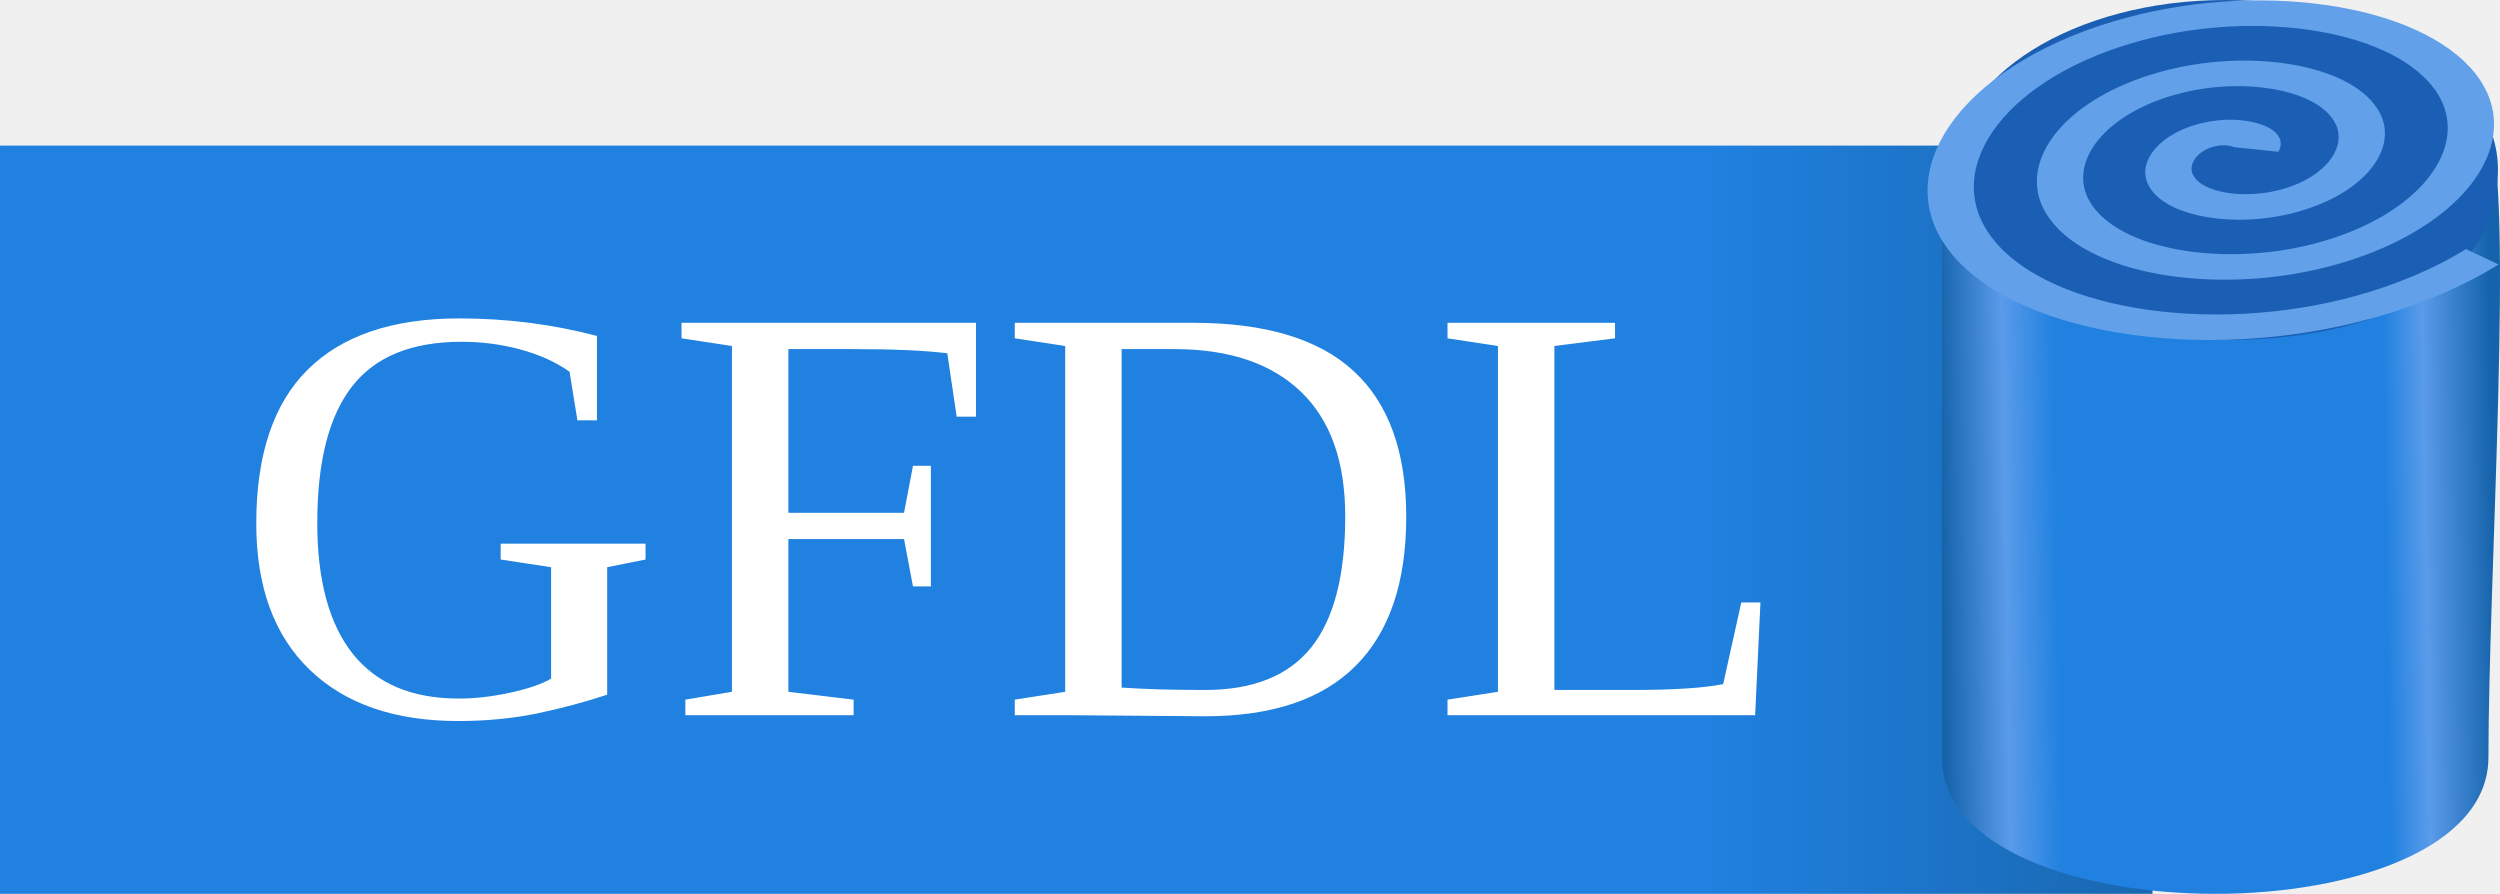
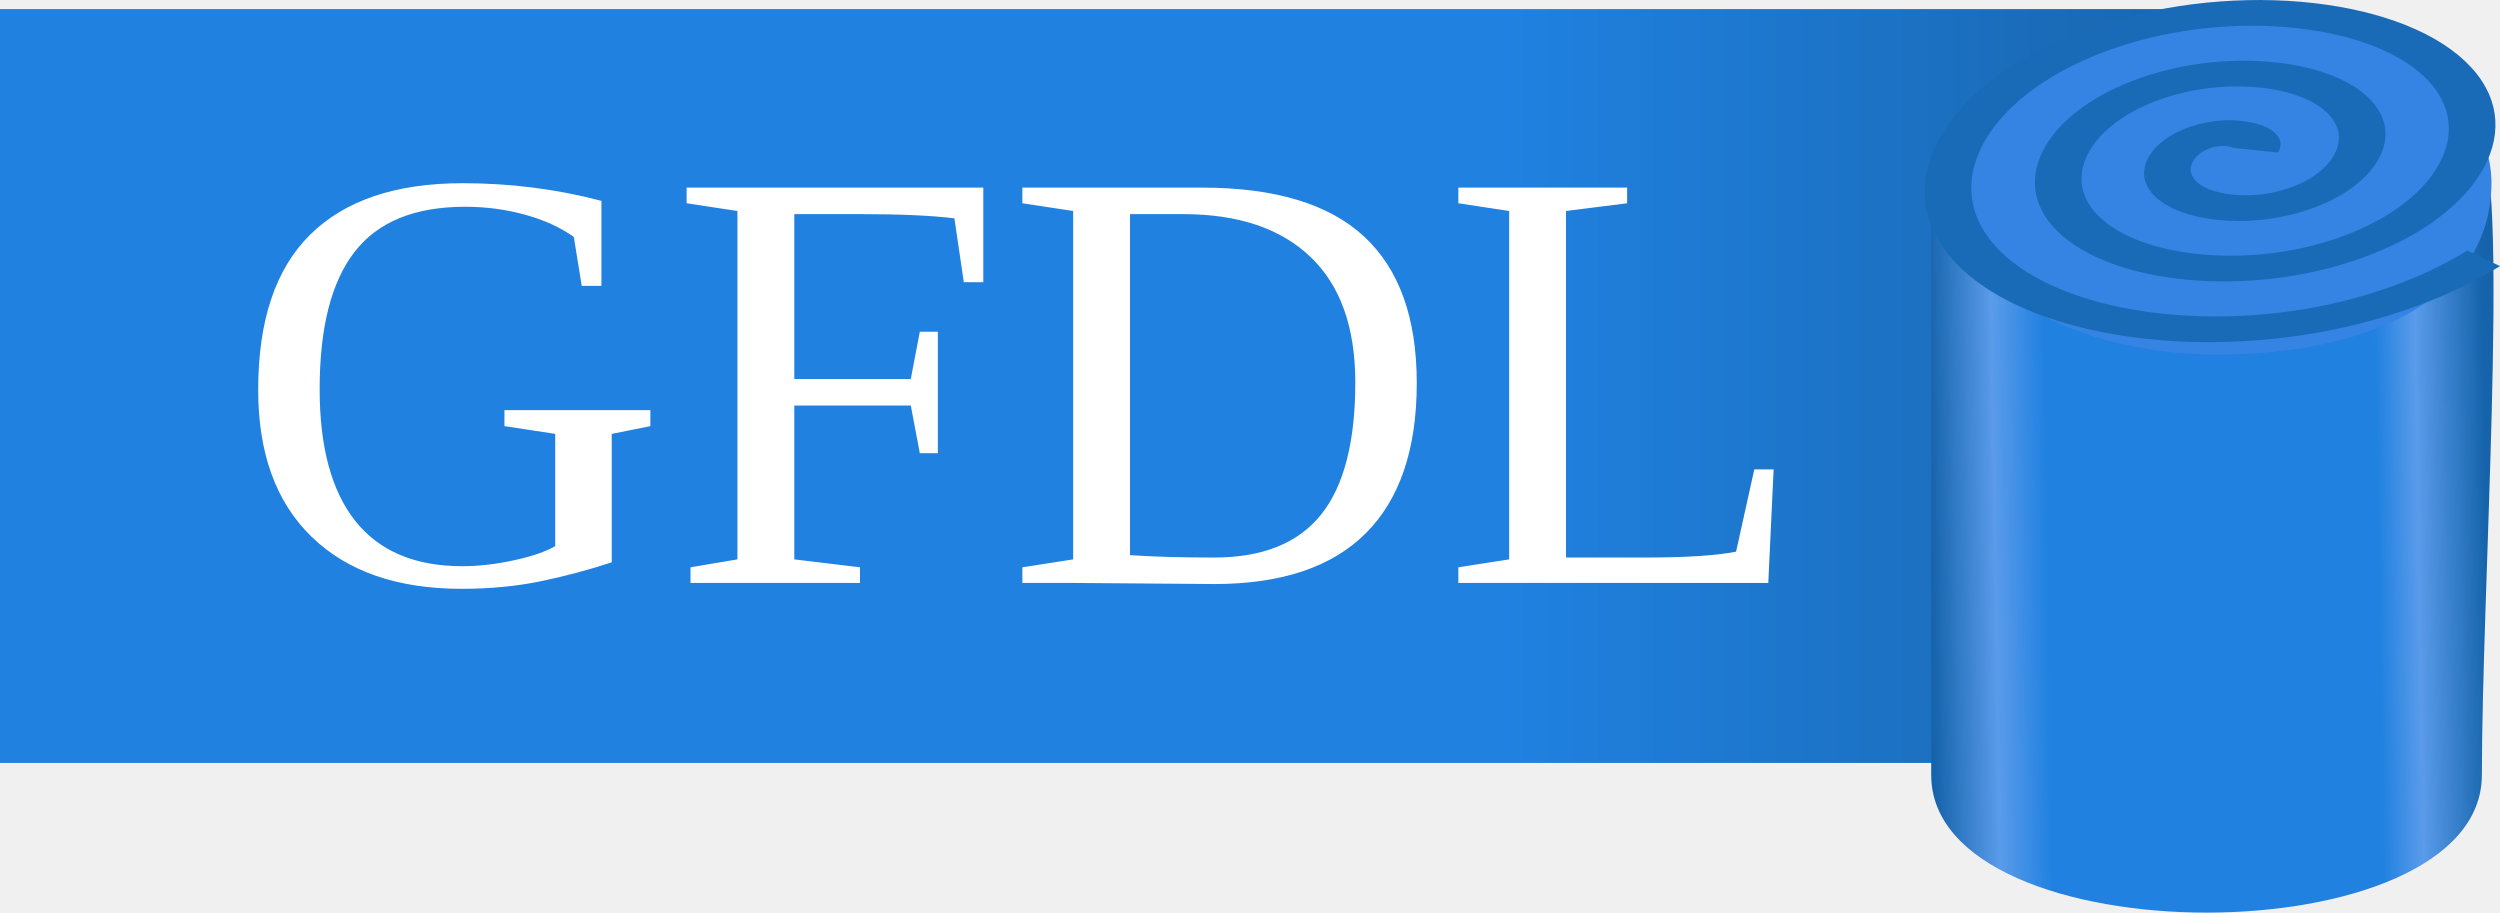
- <svg xmlns="http://www.w3.org/2000/svg" xmlns:xlink="http://www.w3.org/1999/xlink" width="213.838" height="76.454" viewBox="0 0 213.838 76.454" version="1.1" id="svg5" xml:space="preserve">
+ <svg xmlns="http://www.w3.org/2000/svg" xmlns:xlink="http://www.w3.org/1999/xlink" width="212.249" height="77.478" viewBox="0 0 212.249 77.478" version="1.1" id="svg5" xml:space="preserve">
  <defs id="defs2">
    <linearGradient id="linearGradient5117">
      <stop style="stop-color:#1563ab;stop-opacity:1;" offset="0" id="stop5113" />
      <stop style="stop-color:#5a9bea;stop-opacity:1;" offset="0.116" id="stop5121" />
      <stop style="stop-color:#2081e0;stop-opacity:1;" offset="0.21" id="stop5123" />
      <stop style="stop-color:#2081e0;stop-opacity:1;" offset="0.804" id="stop5125" />
      <stop style="stop-color:#5a9bea;stop-opacity:1;" offset="0.877" id="stop5127" />
      <stop style="stop-color:#1563ab;stop-opacity:1;" offset="1" id="stop5115" />
    </linearGradient>
    <linearGradient id="linearGradient5043">
      <stop style="stop-color:#2081e0;stop-opacity:1;" offset="0" id="stop5039" />
-       <stop style="stop-color:#2081e0;stop-opacity:1;" offset="0.792" id="stop5111" />
+       <stop style="stop-color:#2081e0;stop-opacity:1;" offset="0.696" id="stop5111" />
      <stop style="stop-color:#1967b0;stop-opacity:1;" offset="1" id="stop5041" />
    </linearGradient>
    <linearGradient id="linearGradient659">
      <stop style="stop-color:#a0a0a0;stop-opacity:1;" offset="0" id="stop660" />
      <stop style="stop-color:#000000;stop-opacity:1;" offset="1" id="stop661" />
    </linearGradient>
    <linearGradient xlink:href="#linearGradient659" id="linearGradient662" x1="195.466" y1="419.208" x2="193.384" y2="98.165" gradientTransform="scale(1.483336,0.674156)" gradientUnits="userSpaceOnUse" />
    <linearGradient xlink:href="#linearGradient5043" id="linearGradient5045" x1="0" y1="32" x2="156.056" y2="32" gradientUnits="userSpaceOnUse" gradientTransform="matrix(1.179784,0,0,1,-28.05638,0)" />
-     <linearGradient xlink:href="#linearGradient5117" id="linearGradient5119" x1="138.041" y1="34.997" x2="185.233" y2="34.267" gradientUnits="userSpaceOnUse" />
+     <linearGradient xlink:href="#linearGradient5117" id="linearGradient5119" x1="138.041" y1="34.997" x2="185.233" y2="34.267" gradientUnits="userSpaceOnUse" gradientTransform="translate(0,12.70588)" />
  </defs>
-   <g id="layer1" transform="translate(28.05638,12.45385)">
+   <g id="layer1" transform="translate(28.05638,0.7723876)">
    <rect style="fill:url(#linearGradient5045);fill-opacity:1;stroke:none;stroke-width:3.403" id="rect3936" width="184.113" height="64" x="-28.056" y="0" />
    <text xml:space="preserve" style="font-style:normal;font-variant:normal;font-weight:normal;font-stretch:normal;font-size:51.255px;font-family:'Liberation Serif';-inkscape-font-specification:'Liberation Serif';fill:#ffffff;fill-opacity:1;stroke:none;stroke-width:1.025" x="-8.246" y="48.718" id="text4718">
      <tspan id="tspan4716" x="-8.246" y="48.718" style="stroke-width:1.025">GFDL</tspan>
    </text>
-     <path id="rect4927" style="fill:url(#linearGradient5119);fill-opacity:1;stroke-width:1.715" d="m 138.041,2.782 c 0,-9.779 38.256,-24.32 46.751,-4.296 2.226,5.246 -1e-5,38.373 -1e-5,53.827 0,15.584 -46.751,15.584 -46.751,0 0,-13.787 0,-49.53 0,-49.53 z" />
-     <path id="path5197" style="fill:#1a5fb4;stroke-width:2.928" d="m 185.607,2.086 c -0.047,9.798 -10.437,14.54 -23.312,14.54 -12.875,0 -23.312,-6.51 -23.312,-14.54 0,-8.03 10.437,-14.54 23.312,-14.54 12.875,0 23.35,6.51 23.312,14.54 z" />
-     <path style="fill:none;fill-opacity:1;fill-rule:evenodd;stroke:#62a0ea;stroke-width:3;stroke-dasharray:none" id="path4925" d="m 200.433,-24.273 c -0.749,1.272 -2.577,0.653 -3.308,-0.272 -1.446,-1.829 -0.414,-4.445 1.414,-5.552 2.792,-1.691 6.355,-0.184 7.796,2.556 1.962,3.732 -0.043,8.28 -3.698,10.039 -4.663,2.244 -10.211,-0.267 -12.283,-4.84 -2.533,-5.591 0.49,-12.146 5.983,-14.526 6.517,-2.824 14.083,0.713 16.77,7.125 3.118,7.442 -0.934,16.022 -8.267,19.014 -8.366,3.413 -17.962,-1.156 -21.257,-9.409 -3.71,-9.29 1.377,-19.902 10.551,-23.501 10.213,-4.006 21.843,1.598 25.745,11.694 1.106,2.862 1.568,5.96 1.362,9.02" transform="matrix(0.864118,0.4767592,0.9977975,-0.5505141,15.96232,-108.588)" />
+     <g id="g3253" transform="translate(-2.138656)">
+       <path id="rect4927" style="fill:url(#linearGradient5119);fill-opacity:1;stroke-width:1.715" d="m 138.041,15.488 c 0,-9.779 38.256,-24.32 46.751,-4.296 2.226,5.246 -1e-5,38.373 -1e-5,53.827 0,15.584 -46.751,15.584 -46.751,0 0,-13.787 0,-49.53 0,-49.53 z" />
+       <path id="path5197" style="fill:#3584e4;stroke-width:2.928" d="m 185.607,14.792 c -0.047,9.798 -10.437,14.54 -23.312,14.54 -12.875,0 -23.312,-6.51 -23.312,-14.54 0,-8.03 10.437,-14.54 23.312,-14.54 12.875,0 23.35,6.51 23.312,14.54 z" />
+       <path style="fill:none;fill-opacity:1;fill-rule:evenodd;stroke:#1a6bb7;stroke-width:3;stroke-dasharray:none;stroke-opacity:1" id="path4925" d="m 200.433,-24.273 c -0.749,1.272 -2.577,0.653 -3.308,-0.272 -1.446,-1.829 -0.414,-4.445 1.414,-5.552 2.792,-1.691 6.355,-0.184 7.796,2.556 1.962,3.732 -0.043,8.28 -3.698,10.039 -4.663,2.244 -10.211,-0.267 -12.283,-4.84 -2.533,-5.591 0.49,-12.146 5.983,-14.526 6.517,-2.824 14.083,0.713 16.77,7.125 3.118,7.442 -0.934,16.022 -8.267,19.014 -8.366,3.413 -17.962,-1.156 -21.257,-9.409 -3.71,-9.29 1.377,-19.902 10.551,-23.501 10.213,-4.006 21.843,1.598 25.745,11.694 1.106,2.862 1.568,5.96 1.362,9.02" transform="matrix(0.864118,0.4767592,0.9977975,-0.5505141,16.63564,-96.93889)" />
+     </g>
  </g>
</svg>
